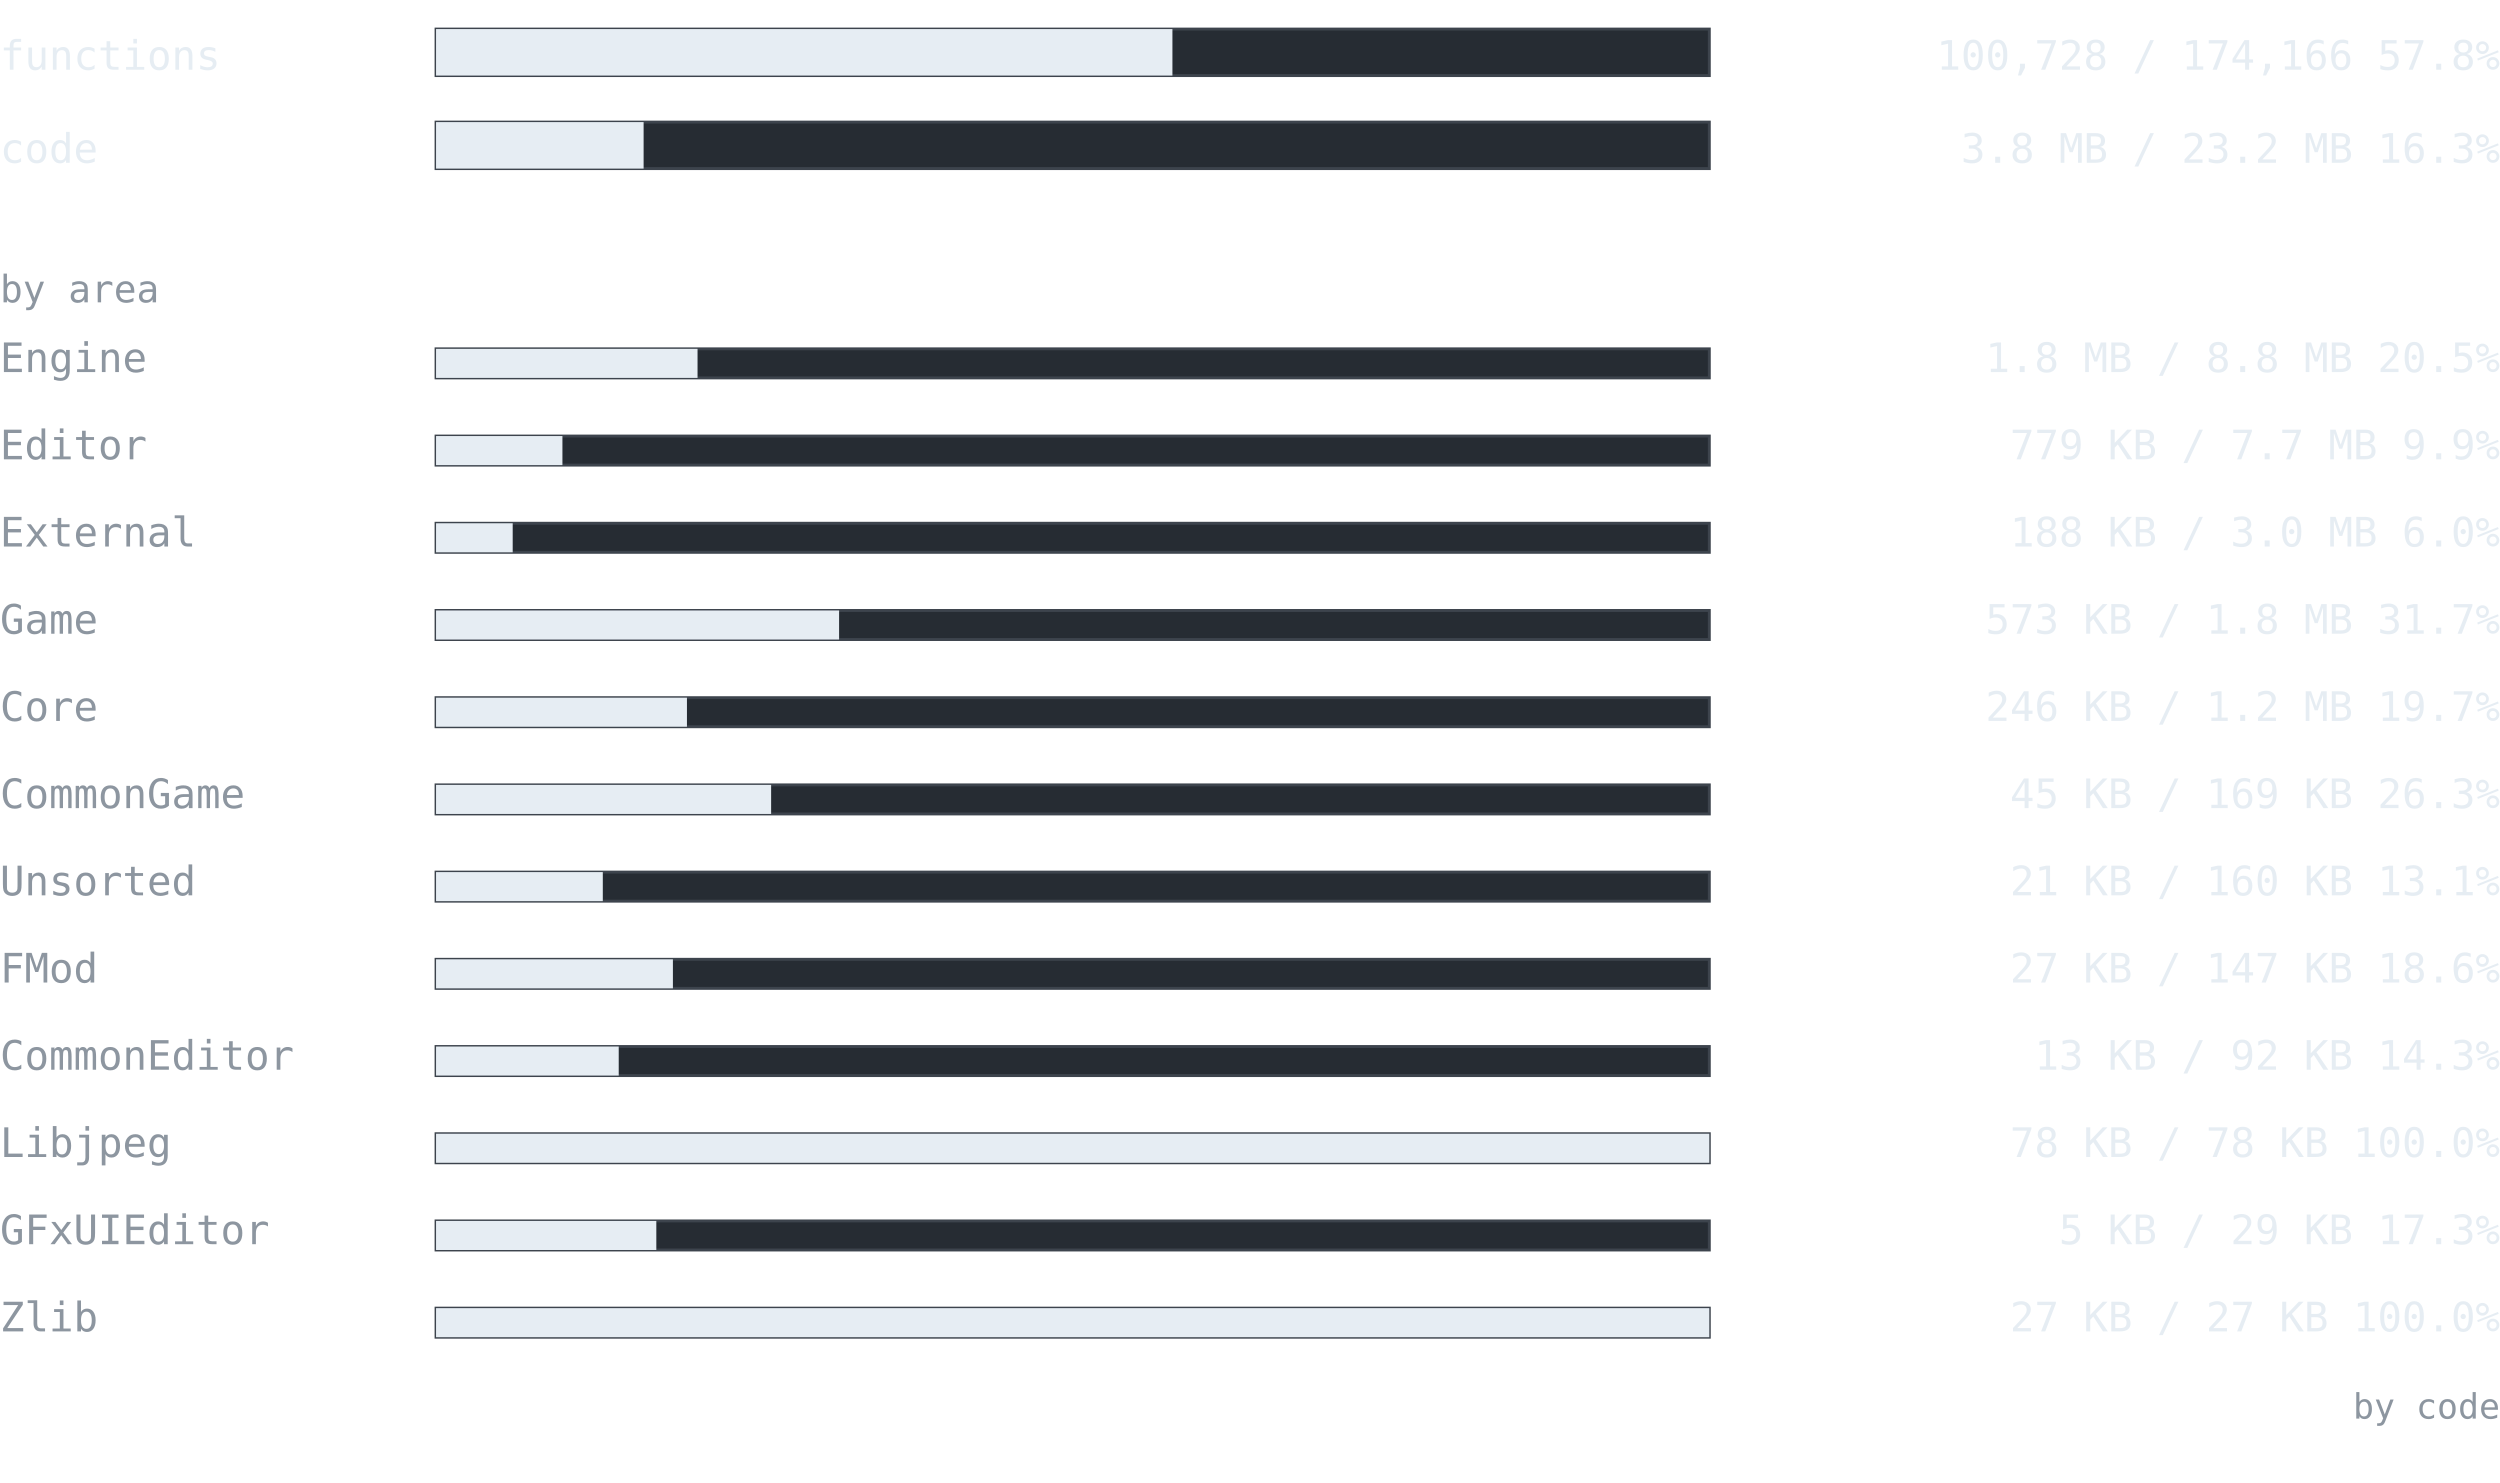
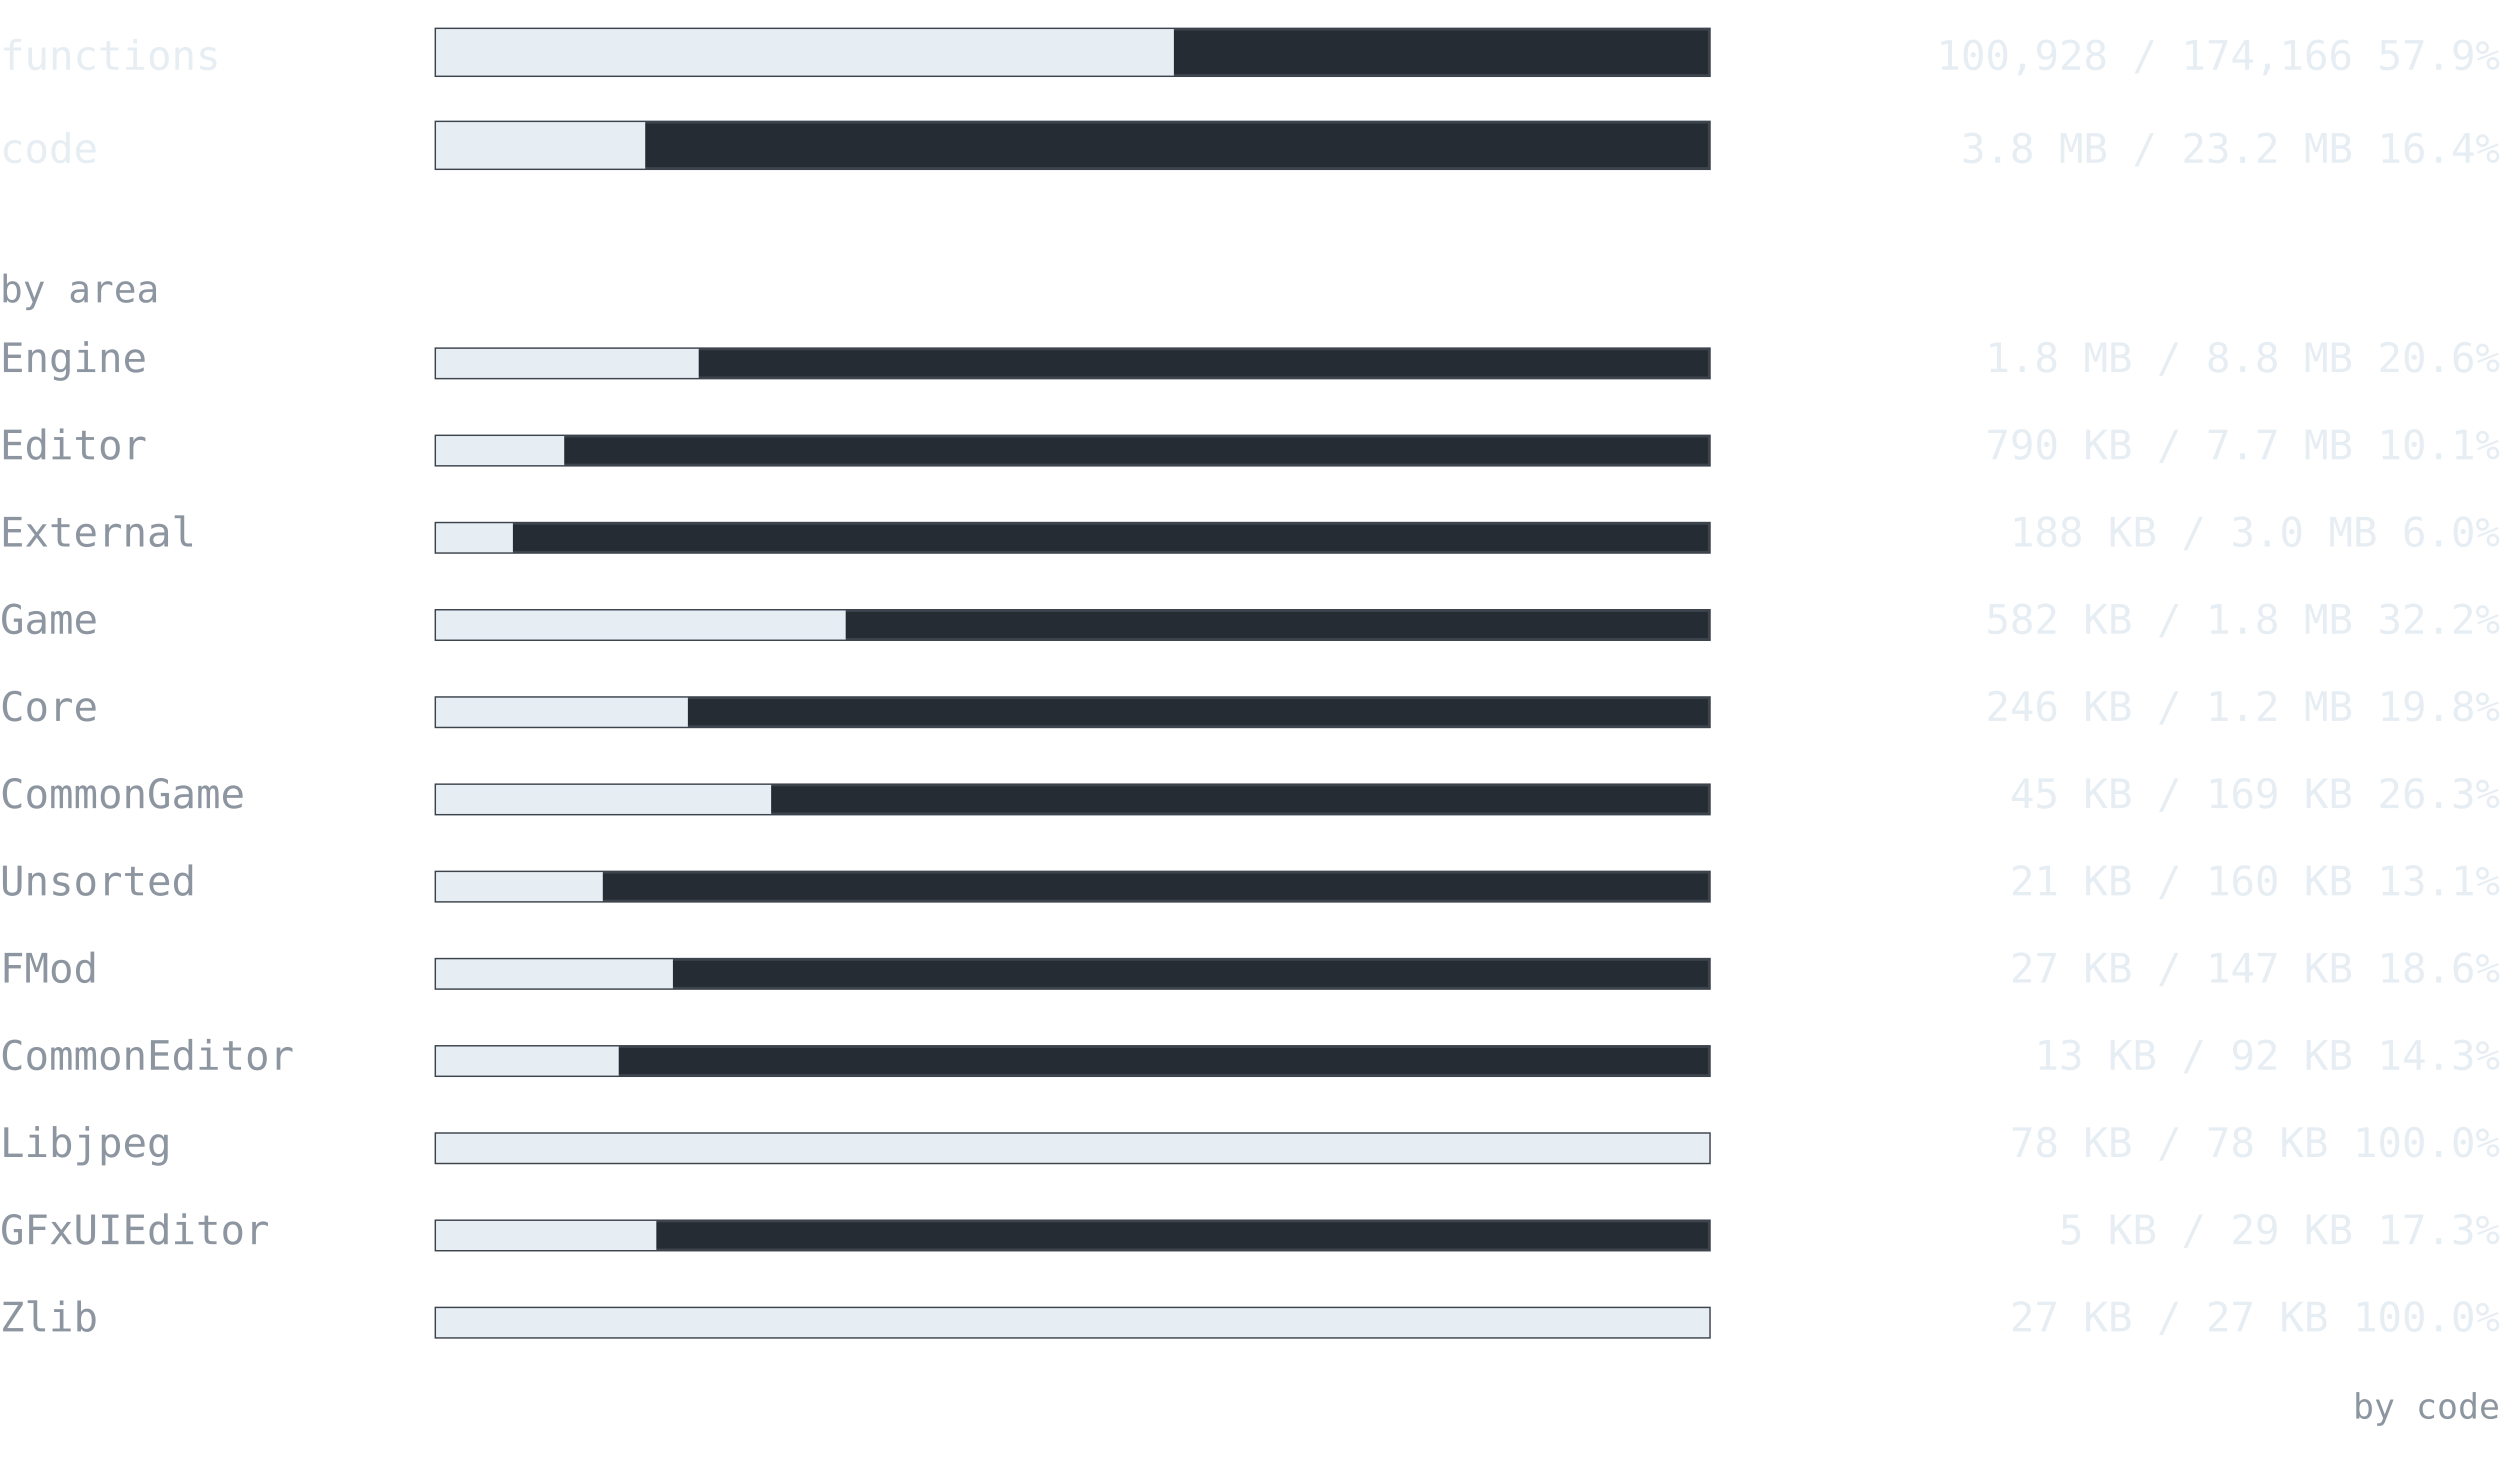
<svg xmlns="http://www.w3.org/2000/svg" width="860" height="510" viewBox="0 0 860 510" font-family="ui-monospace, SFMono-Regular, 'Cascadia Mono', Consolas, 'DejaVu Sans Mono', monospace">
  <text x="0" y="24" font-size="14" fill="#e6edf3" text-anchor="start" font-weight="normal">functions</text>
  <rect x="150" y="10" width="438" height="16" fill="#262c33" stroke="#3d444d" />
-   <rect x="150" y="10" width="253.315" height="16" fill="#e6edf3" />
-   <text x="860" y="24" font-size="14" fill="#e6edf3" text-anchor="end" font-weight="normal">100,728 / 174,166  57.8%</text>
+   <rect x="150" y="10" width="253.818" height="16" fill="#e6edf3" />
+   <text x="860" y="24" font-size="14" fill="#e6edf3" text-anchor="end" font-weight="normal">100,928 / 174,166  57.9%</text>
  <text x="0" y="56" font-size="14" fill="#e6edf3" text-anchor="start" font-weight="normal">code</text>
  <rect x="150" y="42" width="438" height="16" fill="#262c33" stroke="#3d444d" />
-   <rect x="150" y="42" width="71.402" height="16" fill="#e6edf3" />
-   <text x="860" y="56" font-size="14" fill="#e6edf3" text-anchor="end" font-weight="normal">3.8 MB / 23.2 MB  16.3%</text>
+   <rect x="150" y="42" width="71.954" height="16" fill="#e6edf3" />
+   <text x="860" y="56" font-size="14" fill="#e6edf3" text-anchor="end" font-weight="normal">3.8 MB / 23.2 MB  16.4%</text>
  <text x="0" y="104" font-size="13" fill="#8d96a0" text-anchor="start" font-weight="normal">by area</text>
  <text x="0" y="128" font-size="14" fill="#8d96a0" text-anchor="start" font-weight="normal">Engine</text>
  <rect x="150" y="120" width="438" height="10" fill="#262c33" stroke="#3d444d" />
-   <rect x="150" y="120" width="89.955" height="10" fill="#e6edf3" />
-   <text x="860" y="128" font-size="14" fill="#e6edf3" text-anchor="end" font-weight="normal">1.8 MB / 8.8 MB  20.5%</text>
+   <rect x="150" y="120" width="90.352" height="10" fill="#e6edf3" />
+   <text x="860" y="128" font-size="14" fill="#e6edf3" text-anchor="end" font-weight="normal">1.8 MB / 8.8 MB  20.6%</text>
  <text x="0" y="158" font-size="14" fill="#8d96a0" text-anchor="start" font-weight="normal">Editor</text>
  <rect x="150" y="150" width="438" height="10" fill="#262c33" stroke="#3d444d" />
-   <rect x="150" y="150" width="43.476" height="10" fill="#e6edf3" />
-   <text x="860" y="158" font-size="14" fill="#e6edf3" text-anchor="end" font-weight="normal">779 KB / 7.7 MB  9.9%</text>
+   <rect x="150" y="150" width="44.089" height="10" fill="#e6edf3" />
+   <text x="860" y="158" font-size="14" fill="#e6edf3" text-anchor="end" font-weight="normal">790 KB / 7.7 MB  10.1%</text>
  <text x="0" y="188" font-size="14" fill="#8d96a0" text-anchor="start" font-weight="normal">External</text>
  <rect x="150" y="180" width="438" height="10" fill="#262c33" stroke="#3d444d" />
-   <rect x="150" y="180" width="26.367" height="10" fill="#e6edf3" />
+   <rect x="150" y="180" width="26.436" height="10" fill="#e6edf3" />
  <text x="860" y="188" font-size="14" fill="#e6edf3" text-anchor="end" font-weight="normal">188 KB / 3.0 MB  6.0%</text>
  <text x="0" y="218" font-size="14" fill="#8d96a0" text-anchor="start" font-weight="normal">Game</text>
  <rect x="150" y="210" width="438" height="10" fill="#262c33" stroke="#3d444d" />
-   <rect x="150" y="210" width="138.648" height="10" fill="#e6edf3" />
-   <text x="860" y="218" font-size="14" fill="#e6edf3" text-anchor="end" font-weight="normal">573 KB / 1.8 MB  31.7%</text>
+   <rect x="150" y="210" width="140.914" height="10" fill="#e6edf3" />
+   <text x="860" y="218" font-size="14" fill="#e6edf3" text-anchor="end" font-weight="normal">582 KB / 1.8 MB  32.2%</text>
  <text x="0" y="248" font-size="14" fill="#8d96a0" text-anchor="start" font-weight="normal">Core</text>
  <rect x="150" y="240" width="438" height="10" fill="#262c33" stroke="#3d444d" />
-   <rect x="150" y="240" width="86.309" height="10" fill="#e6edf3" />
-   <text x="860" y="248" font-size="14" fill="#e6edf3" text-anchor="end" font-weight="normal">246 KB / 1.2 MB  19.7%</text>
+   <rect x="150" y="240" width="86.627" height="10" fill="#e6edf3" />
+   <text x="860" y="248" font-size="14" fill="#e6edf3" text-anchor="end" font-weight="normal">246 KB / 1.2 MB  19.8%</text>
  <text x="0" y="278" font-size="14" fill="#8d96a0" text-anchor="start" font-weight="normal">CommonGame</text>
  <rect x="150" y="270" width="438" height="10" fill="#262c33" stroke="#3d444d" />
  <rect x="150" y="270" width="115.267" height="10" fill="#e6edf3" />
  <text x="860" y="278" font-size="14" fill="#e6edf3" text-anchor="end" font-weight="normal">45 KB / 169 KB  26.3%</text>
  <text x="0" y="308" font-size="14" fill="#8d96a0" text-anchor="start" font-weight="normal">Unsorted</text>
  <rect x="150" y="300" width="438" height="10" fill="#262c33" stroke="#3d444d" />
  <rect x="150" y="300" width="57.363" height="10" fill="#e6edf3" />
  <text x="860" y="308" font-size="14" fill="#e6edf3" text-anchor="end" font-weight="normal">21 KB / 160 KB  13.1%</text>
  <text x="0" y="338" font-size="14" fill="#8d96a0" text-anchor="start" font-weight="normal">FMod</text>
  <rect x="150" y="330" width="438" height="10" fill="#262c33" stroke="#3d444d" />
  <rect x="150" y="330" width="81.479" height="10" fill="#e6edf3" />
  <text x="860" y="338" font-size="14" fill="#e6edf3" text-anchor="end" font-weight="normal">27 KB / 147 KB  18.6%</text>
  <text x="0" y="368" font-size="14" fill="#8d96a0" text-anchor="start" font-weight="normal">CommonEditor</text>
  <rect x="150" y="360" width="438" height="10" fill="#262c33" stroke="#3d444d" />
  <rect x="150" y="360" width="62.841" height="10" fill="#e6edf3" />
  <text x="860" y="368" font-size="14" fill="#e6edf3" text-anchor="end" font-weight="normal">13 KB / 92 KB  14.3%</text>
  <text x="0" y="398" font-size="14" fill="#8d96a0" text-anchor="start" font-weight="normal">Libjpeg</text>
  <rect x="150" y="390" width="438" height="10" fill="#262c33" stroke="#3d444d" />
  <rect x="150" y="390" width="438" height="10" fill="#e6edf3" />
  <text x="860" y="398" font-size="14" fill="#e6edf3" text-anchor="end" font-weight="normal">78 KB / 78 KB  100.0%</text>
  <text x="0" y="428" font-size="14" fill="#8d96a0" text-anchor="start" font-weight="normal">GFxUIEditor</text>
  <rect x="150" y="420" width="438" height="10" fill="#262c33" stroke="#3d444d" />
  <rect x="150" y="420" width="75.775" height="10" fill="#e6edf3" />
  <text x="860" y="428" font-size="14" fill="#e6edf3" text-anchor="end" font-weight="normal">5 KB / 29 KB  17.3%</text>
  <text x="0" y="458" font-size="14" fill="#8d96a0" text-anchor="start" font-weight="normal">Zlib</text>
  <rect x="150" y="450" width="438" height="10" fill="#262c33" stroke="#3d444d" />
  <rect x="150" y="450" width="438" height="10" fill="#e6edf3" />
  <text x="860" y="458" font-size="14" fill="#e6edf3" text-anchor="end" font-weight="normal">27 KB / 27 KB  100.0%</text>
  <text x="860" y="488" font-size="12" fill="#8d96a0" text-anchor="end" font-weight="normal">by code</text>
</svg>
